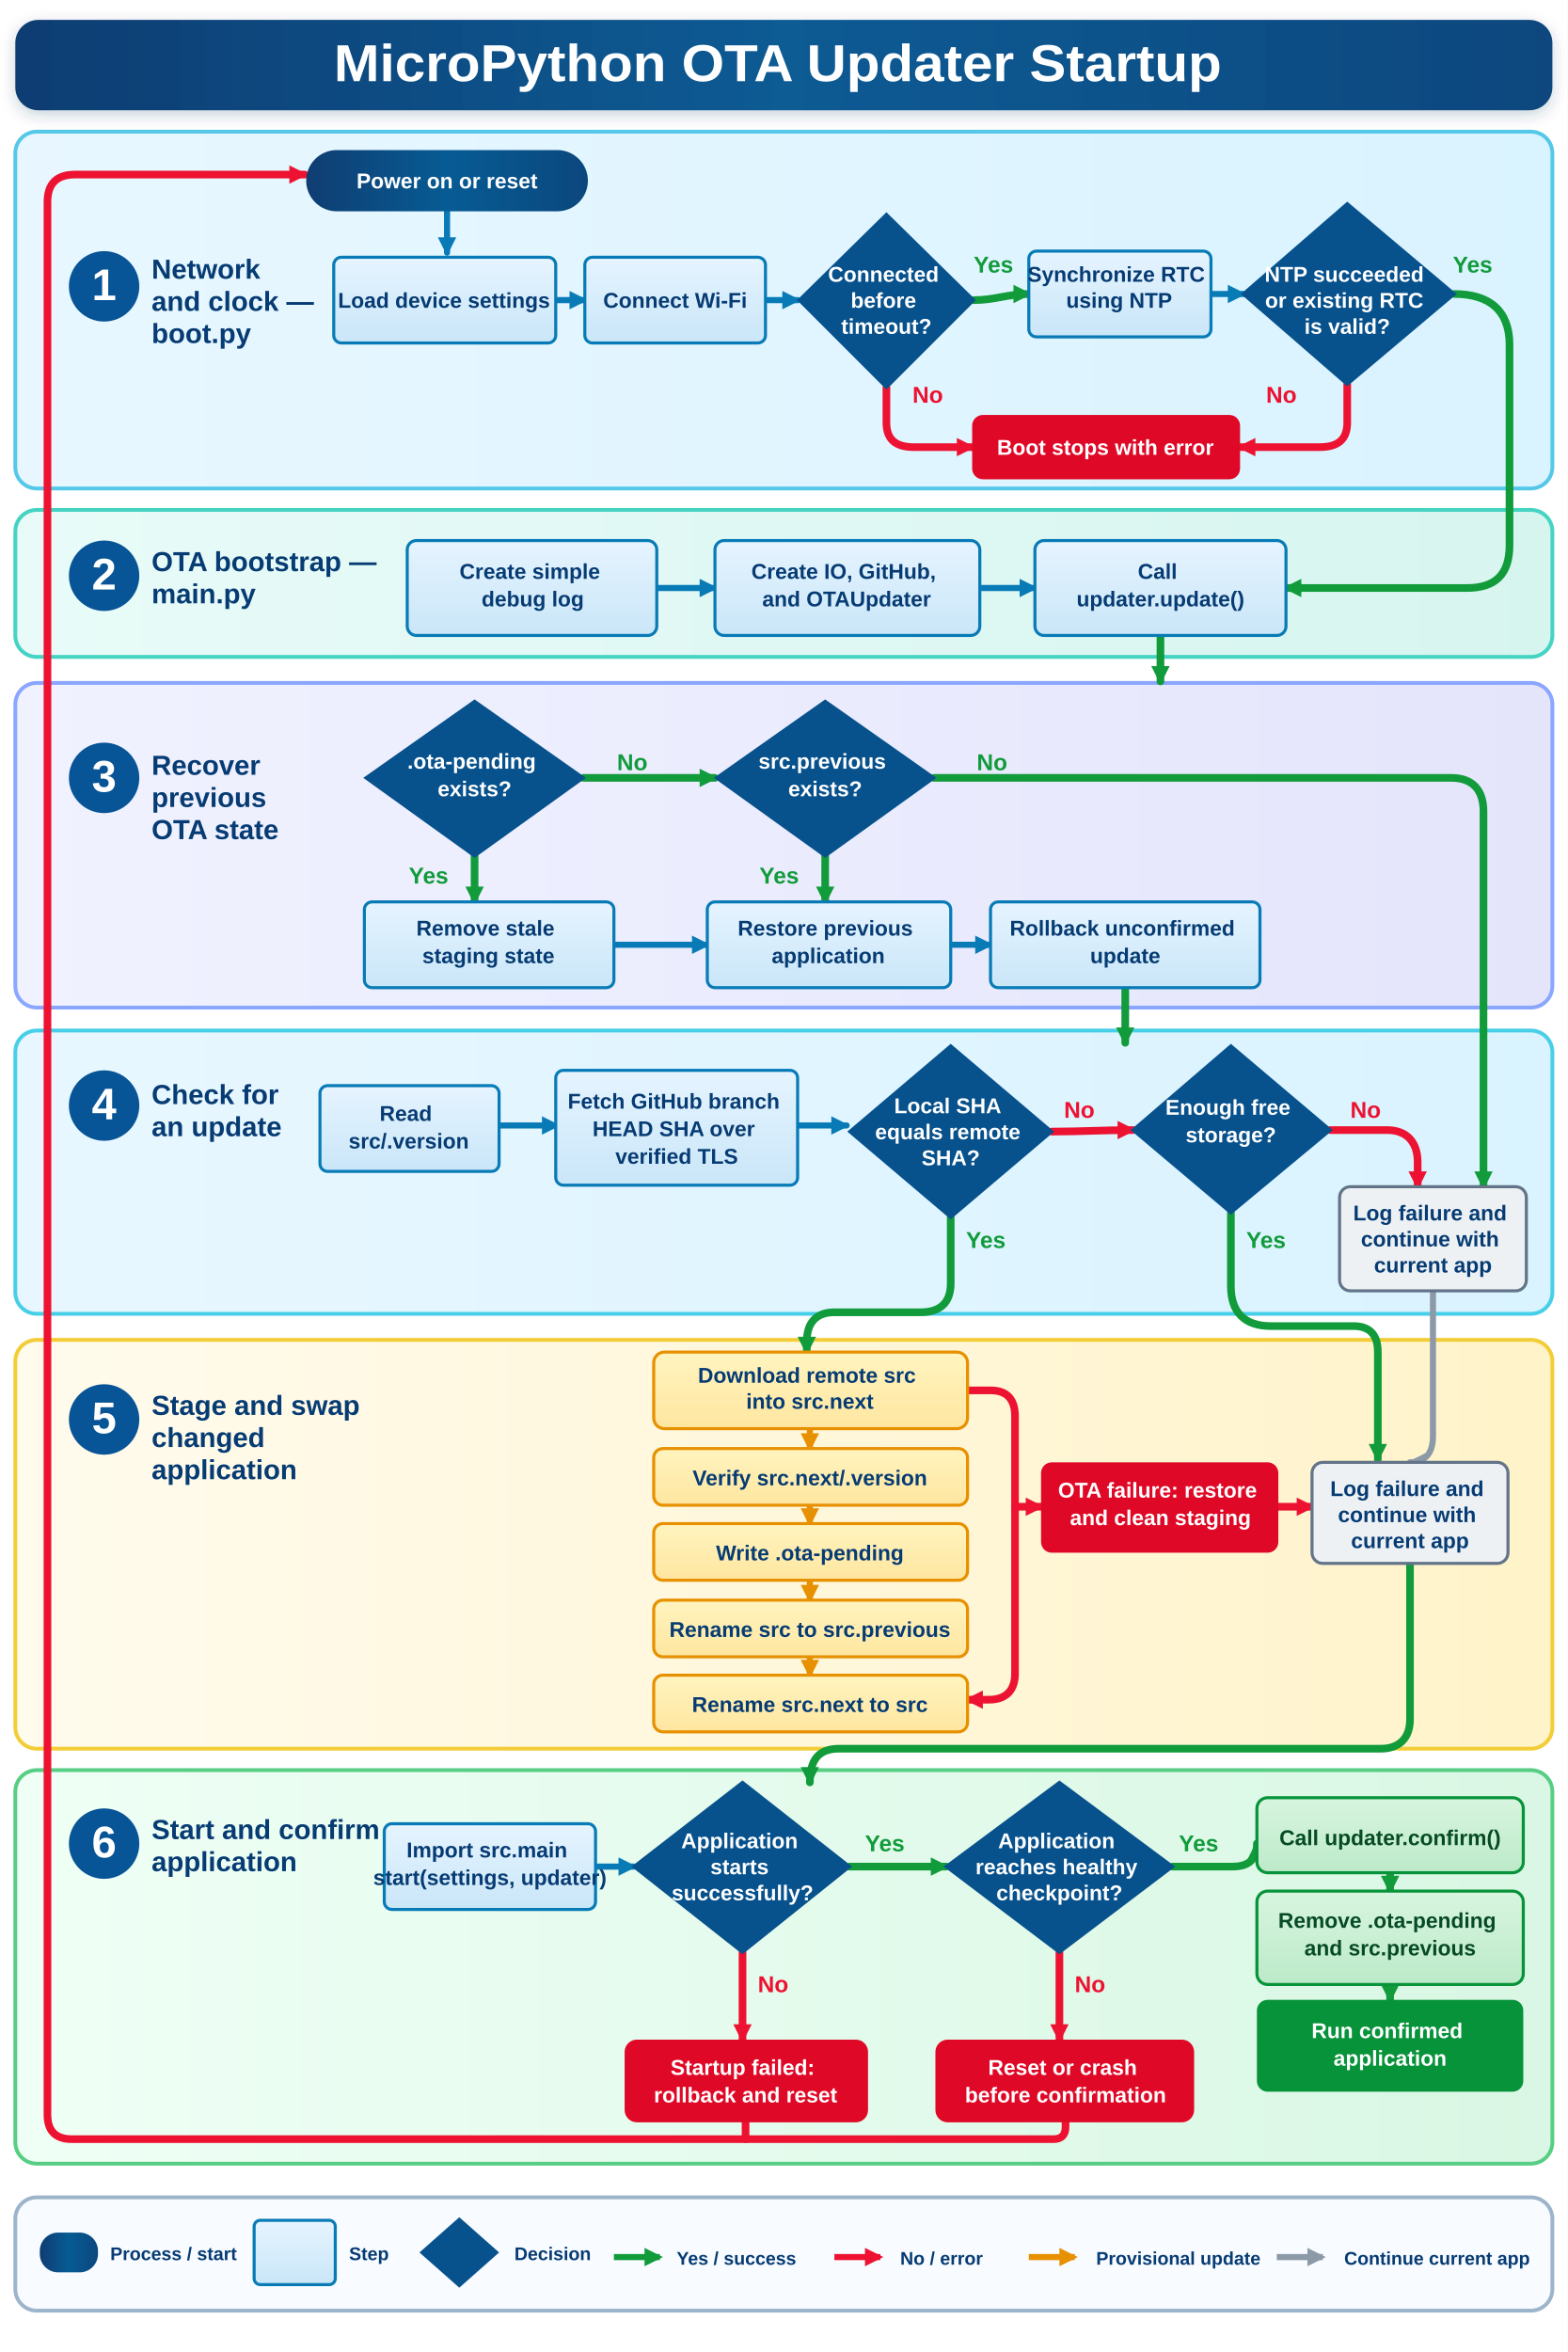
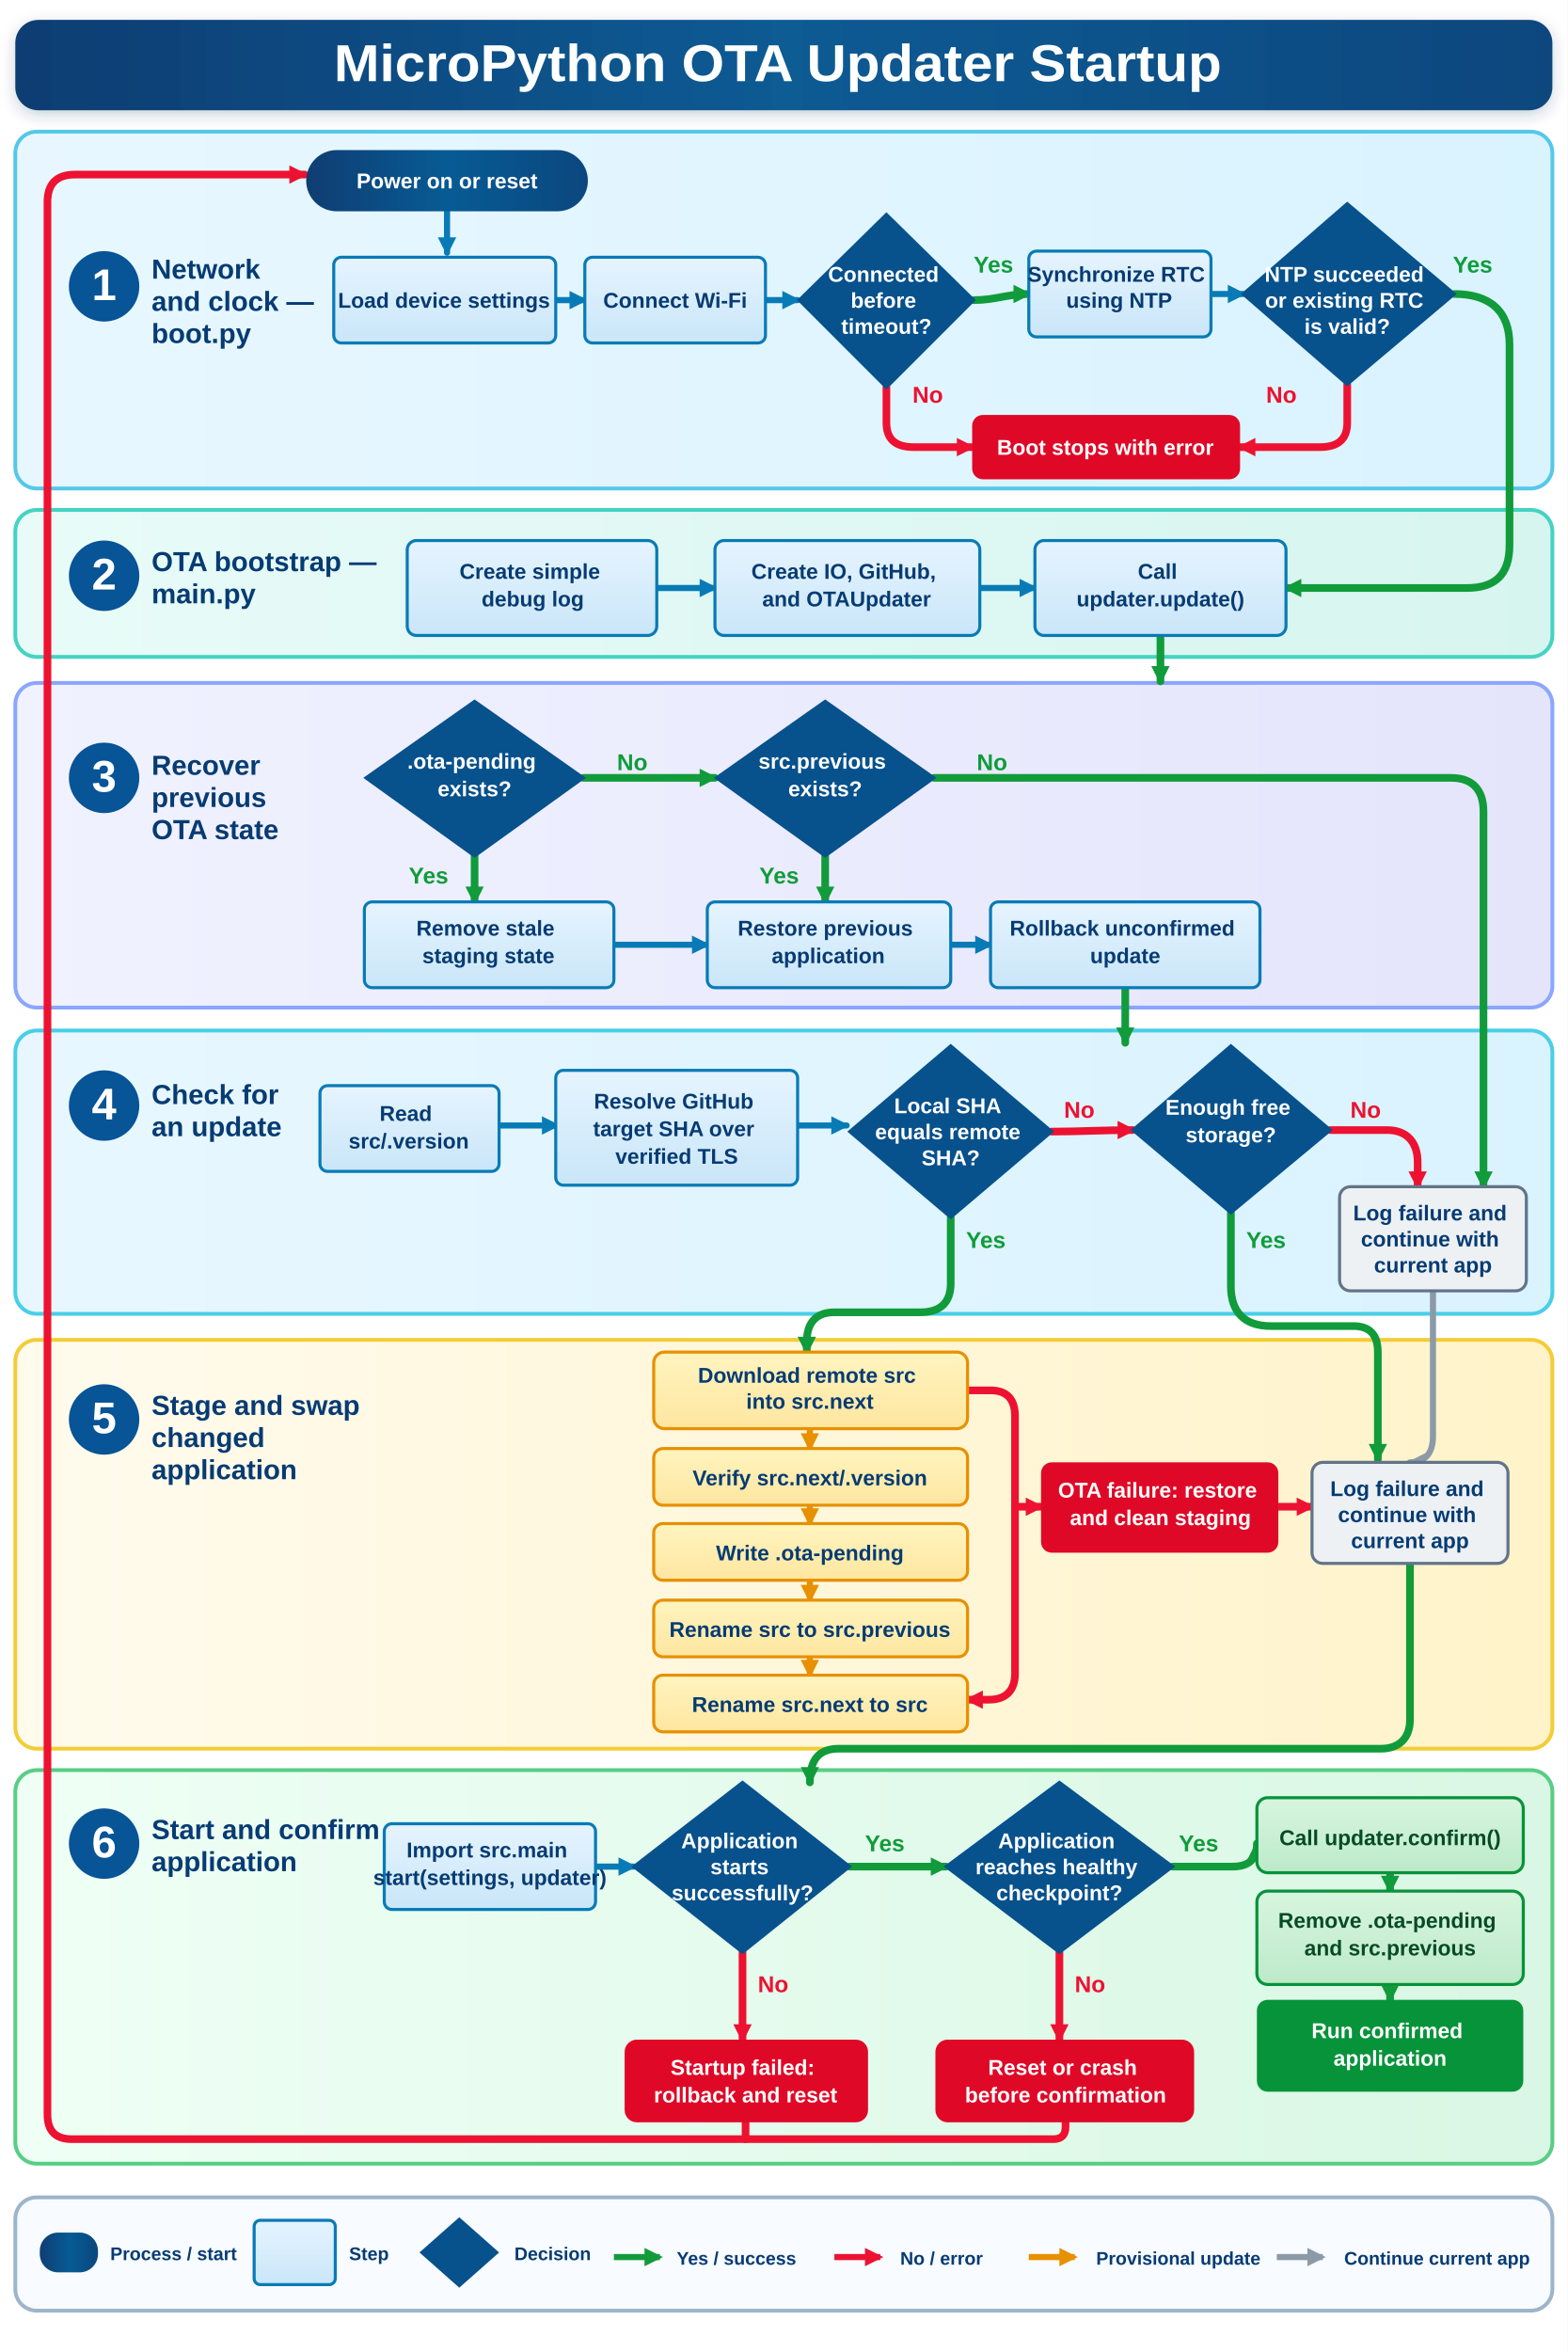
<svg xmlns="http://www.w3.org/2000/svg" width="1024" height="1536" viewBox="0 0 1024 1536" role="img" aria-labelledby="svg-title svg-desc">
  <defs>
    <linearGradient id="header" x1="0" y1="0" x2="1" y2="0">
      <stop offset="0" stop-color="#0f3d72" />
      <stop offset="0.5" stop-color="#075b94" />
      <stop offset="1" stop-color="#0b477e" />
    </linearGradient>
    <linearGradient id="panel-blue" x1="0" y1="0" x2="1" y2="0">
      <stop offset="0" stop-color="#e8f7ff" />
      <stop offset="1" stop-color="#d9f3ff" />
    </linearGradient>
    <linearGradient id="panel-aqua" x1="0" y1="0" x2="1" y2="0">
      <stop offset="0" stop-color="#e8fbf8" />
      <stop offset="1" stop-color="#d7f5ef" />
    </linearGradient>
    <linearGradient id="panel-lavender" x1="0" y1="0" x2="1" y2="0">
      <stop offset="0" stop-color="#f1f2ff" />
      <stop offset="1" stop-color="#e4e5fb" />
    </linearGradient>
    <linearGradient id="panel-yellow" x1="0" y1="0" x2="1" y2="0">
      <stop offset="0" stop-color="#fffbed" />
      <stop offset="1" stop-color="#fff3c9" />
    </linearGradient>
    <linearGradient id="panel-green" x1="0" y1="0" x2="1" y2="0">
      <stop offset="0" stop-color="#effff5" />
      <stop offset="1" stop-color="#d9f7e4" />
    </linearGradient>
    <linearGradient id="step" x1="0" y1="0" x2="0" y2="1">
      <stop offset="0" stop-color="#e6f4ff" />
      <stop offset="1" stop-color="#c9e6f8" />
    </linearGradient>
    <linearGradient id="orange-step" x1="0" y1="0" x2="0" y2="1">
      <stop offset="0" stop-color="#fff4bf" />
      <stop offset="1" stop-color="#ffe6a0" />
    </linearGradient>
    <linearGradient id="green-step" x1="0" y1="0" x2="0" y2="1">
      <stop offset="0" stop-color="#d8f5df" />
      <stop offset="1" stop-color="#bceac9" />
    </linearGradient>
    <filter id="shadow" x="-20%" y="-20%" width="140%" height="150%">
      <feDropShadow dx="0" dy="3" stdDeviation="5" flood-color="#0b3157" flood-opacity="0.22" />
    </filter>
    <marker id="arrow-blue" markerWidth="12" markerHeight="12" refX="10" refY="6" orient="auto" markerUnits="userSpaceOnUse">
      <path d="M0,0 L12,6 L0,12 Z" fill="#087bb6" />
    </marker>
    <marker id="arrow-green" markerWidth="12" markerHeight="12" refX="10" refY="6" orient="auto" markerUnits="userSpaceOnUse">
      <path d="M0,0 L12,6 L0,12 Z" fill="#119b3b" />
    </marker>
    <marker id="arrow-red" markerWidth="12" markerHeight="12" refX="10" refY="6" orient="auto" markerUnits="userSpaceOnUse">
      <path d="M0,0 L12,6 L0,12 Z" fill="#ed1231" />
    </marker>
    <marker id="arrow-orange" markerWidth="12" markerHeight="12" refX="10" refY="6" orient="auto" markerUnits="userSpaceOnUse">
      <path d="M0,0 L12,6 L0,12 Z" fill="#e79000" />
    </marker>
    <marker id="arrow-gray" markerWidth="12" markerHeight="12" refX="10" refY="6" orient="auto" markerUnits="userSpaceOnUse">
      <path d="M0,0 L12,6 L0,12 Z" fill="#8c9aa8" />
    </marker>
    <style>
      text { font-family: Arial, Helvetica, sans-serif; }
      .panel { stroke-width: 2.5; }
      .section-number { fill: #075496; }
      .section-title { fill: #063b73; font-size: 18px; font-weight: 700; }
      .node { fill: url(#step); stroke: #087bb6; stroke-width: 2; }
      .node-text { fill: #063b73; font-size: 14px; font-weight: 700; text-anchor: middle; }
      .decision { fill: #07518c; stroke: #07518c; stroke-width: 2; }
      .decision-text { fill: #fff; font-size: 14px; font-weight: 700; text-anchor: middle; }
      .yes { fill: #119b3b; font-size: 15px; font-weight: 700; }
      .no { fill: #ed1231; font-size: 15px; font-weight: 700; }
      .line-blue { fill: none; stroke: #087bb6; stroke-width: 4; marker-end: url(#arrow-blue); stroke-linecap: round; stroke-linejoin: round; }
      .line-green { fill: none; stroke: #119b3b; stroke-width: 5; marker-end: url(#arrow-green); stroke-linecap: round; stroke-linejoin: round; }
      .line-red { fill: none; stroke: #ed1231; stroke-width: 5; marker-end: url(#arrow-red); stroke-linecap: round; stroke-linejoin: round; }
      .line-red-return { fill: none; stroke: #ed1231; stroke-width: 5; stroke-linecap: round; stroke-linejoin: round; }
      .line-orange { fill: none; stroke: #e79000; stroke-width: 4; marker-end: url(#arrow-orange); stroke-linecap: round; stroke-linejoin: round; }
      .line-gray { fill: none; stroke: #8c9aa8; stroke-width: 4; marker-end: url(#arrow-gray); stroke-linecap: round; stroke-linejoin: round; }
    </style>
  </defs>
  <rect width="1024" height="1536" fill="#ffffff" />
  <rect x="10" y="13" width="1004" height="59" rx="15" fill="url(#header)" filter="url(#shadow)" />
  <text x="0" y="53" transform="translate(508 0) scale(1.055 1)" text-anchor="middle" fill="#fff" font-size="34" font-weight="700">MicroPython OTA Updater Startup</text>
  <rect class="panel" x="10" y="86" width="1004" height="233" rx="14" fill="url(#panel-blue)" stroke="#55c8e9" />
  <rect class="panel" x="10" y="333" width="1004" height="96" rx="14" fill="url(#panel-aqua)" stroke="#45d3c2" />
  <rect class="panel" x="10" y="446" width="1004" height="212" rx="14" fill="url(#panel-lavender)" stroke="#8ba6ff" />
  <rect class="panel" x="10" y="673" width="1004" height="185" rx="14" fill="url(#panel-blue)" stroke="#48cfe8" />
  <rect class="panel" x="10" y="875" width="1004" height="267" rx="14" fill="url(#panel-yellow)" stroke="#f3cd38" />
  <rect class="panel" x="10" y="1156" width="1004" height="257" rx="14" fill="url(#panel-green)" stroke="#58ce85" />
  <rect x="10" y="1435" width="1004" height="74" rx="14" fill="#f8fbff" stroke="#9db5ca" stroke-width="2.5" />
  <path class="line-red" d="M696 1386 V1389 Q696 1397 688 1397 H47 Q31 1397 31 1381 V132 Q31 114 49 114 H199" />
  <path class="line-red-return" d="M487 1386 V1397" />
  <path class="line-green" d="M950 192 C973 192 986 203 986 225 V356 C986 375 977 384 958 384 H840" />
  <path class="line-green" d="M610 508 H948 C962 508 969 516 969 530 V775" />
  <path class="line-green" d="M804 792 V840 C804 857 813 866 830 866 H884 C895 866 900 872 900 883 V953" />
  <path class="line-green" d="M921 1021 V1123 C921 1135 914 1142 902 1142 H548 C535 1142 529 1149 529 1164" />
  <path class="line-blue" d="M292 138 V165" />
  <path class="line-blue" d="M363 196 H382" />
  <path class="line-blue" d="M500 196 H521" />
  <path class="line-green" d="M636 196 C650 196 658 192 672 192" />
  <path class="line-blue" d="M791 192 H812" />
  <path class="line-red" d="M579 253 V276 C579 287 585 292 597 292 H635" />
  <path class="line-red" d="M880 251 V276 C880 287 874 292 862 292 H810" />
  <path class="line-blue" d="M429 384 H467" />
  <path class="line-blue" d="M640 384 H676" />
  <path class="line-green" d="M758 415 C758 428 758 439 758 445" />
  <path class="line-green" d="M381 508 H467" />
  <path class="line-green" d="M310 559 V589" />
  <path class="line-green" d="M539 559 V589" />
  <path class="line-blue" d="M401 617 H462" />
  <path class="line-blue" d="M621 617 H647" />
  <path class="line-green" d="M735 645 C735 660 735 672 735 681" />
  <path class="line-blue" d="M326 735 H364" />
  <path class="line-blue" d="M521 735 H553" />
  <path class="line-red" d="M687 739 C705 739 721 738 740 738" />
  <path class="line-red" d="M869 738 H906 C919 738 926 746 926 759 V775" />
  <path class="line-green" d="M621 795 V838 C621 851 614 857 601 857 H545 C533 857 527 864 527 876 V883" />
  <path class="line-orange" d="M529 933 V946" />
  <path class="line-orange" d="M529 983 V995" />
  <path class="line-orange" d="M529 1032 V1045" />
  <path class="line-orange" d="M529 1082 V1094" />
  <path class="line-red" d="M632 908 H647 C658 908 663 914 663 925 V1093 C663 1104 657 1110 646 1110 H632" />
  <path class="line-red" d="M663 984 H680" />
  <path class="line-red" d="M835 984 H857" />
  <path class="line-gray" d="M936 843 V938 C936 949 931 955 921 955" />
  <path class="line-blue" d="M389 1219 H414" />
  <path class="line-green" d="M555 1219 H618" />
  <path class="line-green" d="M766 1219 H805 C816 1219 821 1214 821 1204" />
  <path class="line-red" d="M485 1275 V1332" />
  <path class="line-red" d="M692 1275 V1332" />
  <path class="line-green" d="M908 1223 V1235" />
  <path class="line-green" d="M908 1296 V1306" />
  <g>
    <circle class="section-number" cx="68" cy="187" r="23" />
    <text x="68" y="196" text-anchor="middle" fill="#fff" font-size="29" font-weight="700">1</text>
    <text class="section-title" x="99" y="182">
      <tspan x="99">Network</tspan>
      <tspan x="99" dy="21">and clock —</tspan>
      <tspan x="99" dy="21">boot.py</tspan>
    </text>
  </g>
  <g>
    <circle class="section-number" cx="68" cy="376" r="23" />
    <text x="68" y="385" text-anchor="middle" fill="#fff" font-size="29" font-weight="700">2</text>
    <text class="section-title" x="99" y="373">
      <tspan x="99">OTA bootstrap —</tspan>
      <tspan x="99" dy="21">main.py</tspan>
    </text>
  </g>
  <g>
    <circle class="section-number" cx="68" cy="508" r="23" />
    <text x="68" y="517" text-anchor="middle" fill="#fff" font-size="29" font-weight="700">3</text>
    <text class="section-title" x="99" y="506">
      <tspan x="99">Recover</tspan>
      <tspan x="99" dy="21">previous</tspan>
      <tspan x="99" dy="21">OTA state</tspan>
    </text>
  </g>
  <g>
    <circle class="section-number" cx="68" cy="722" r="23" />
    <text x="68" y="731" text-anchor="middle" fill="#fff" font-size="29" font-weight="700">4</text>
    <text class="section-title" x="99" y="721">
      <tspan x="99">Check for</tspan>
      <tspan x="99" dy="21">an update</tspan>
    </text>
  </g>
  <g>
    <circle class="section-number" cx="68" cy="927" r="23" />
    <text x="68" y="936" text-anchor="middle" fill="#fff" font-size="29" font-weight="700">5</text>
    <text class="section-title" x="99" y="924">
      <tspan x="99">Stage and swap</tspan>
      <tspan x="99" dy="21">changed</tspan>
      <tspan x="99" dy="21">application</tspan>
    </text>
  </g>
  <g>
    <circle class="section-number" cx="68" cy="1204" r="23" />
    <text x="68" y="1213" text-anchor="middle" fill="#fff" font-size="29" font-weight="700">6</text>
    <text class="section-title" x="99" y="1201">
      <tspan x="99">Start and confirm</tspan>
      <tspan x="99" dy="21">application</tspan>
    </text>
  </g>
  <rect x="200" y="98" width="184" height="40" rx="20" fill="url(#header)" />
  <text class="decision-text" x="292" y="123">Power on or reset</text>
  <rect class="node" x="218" y="168" width="145" height="56" rx="5" />
  <text class="node-text" x="290" y="201">Load device settings</text>
  <rect class="node" x="382" y="168" width="118" height="56" rx="5" />
  <text class="node-text" x="441" y="201">Connect Wi-Fi</text>
  <polygon class="decision" points="579,140 636,196 579,253 522,196" />
  <text class="decision-text" x="579" y="184">
    <tspan x="579">Connected</tspan>
    <tspan x="579" dy="17">before</tspan>
    <tspan x="579" dy="17">timeout?</tspan>
  </text>
  <text class="yes" x="636" y="178">Yes</text>
  <text class="no" x="596" y="263">No</text>
  <rect class="node" x="672" y="164" width="119" height="56" rx="5" />
  <text class="node-text" x="731" y="184">
    <tspan x="731">Synchronize RTC</tspan>
    <tspan x="731" dy="17">using NTP</tspan>
  </text>
  <polygon class="decision" points="880,133 950,192 880,251 812,192" />
  <text class="decision-text" x="880" y="184">
    <tspan x="880">NTP succeeded</tspan>
    <tspan x="880" dy="17">or existing RTC</tspan>
    <tspan x="880" dy="17">is valid?</tspan>
  </text>
  <text class="yes" x="949" y="178">Yes</text>
  <text class="no" x="827" y="263">No</text>
  <rect x="635" y="271" width="175" height="42" rx="7" fill="#df0927" />
  <text x="722" y="297" text-anchor="middle" fill="#fff" font-size="14" font-weight="700">Boot stops with error</text>
  <rect class="node" x="266" y="353" width="163" height="62" rx="6" />
  <text class="node-text" x="348" y="378">
    <tspan x="348">Create simple</tspan>
    <tspan x="348" dy="18">debug log</tspan>
  </text>
  <rect class="node" x="467" y="353" width="173" height="62" rx="6" />
  <text class="node-text" x="553" y="378">
    <tspan x="553">Create IO, GitHub,</tspan>
    <tspan x="553" dy="18">and OTAUpdater</tspan>
  </text>
  <rect class="node" x="676" y="353" width="164" height="62" rx="6" />
  <text class="node-text" x="758" y="378">
    <tspan x="758">Call</tspan>
    <tspan x="758" dy="18">updater.update()</tspan>
  </text>
  <polygon class="decision" points="310,458 381,508 310,559 239,508" />
  <text class="decision-text" x="310" y="502">
    <tspan x="310">.ota-pending</tspan>
    <tspan x="310" dy="18">exists?</tspan>
  </text>
  <text class="yes" x="403" y="503">No</text>
  <text class="yes" x="267" y="577">Yes</text>
  <polygon class="decision" points="539,458 610,508 539,559 468,508" />
  <text class="decision-text" x="539" y="502">
    <tspan x="539">src.previous</tspan>
    <tspan x="539" dy="18">exists?</tspan>
  </text>
  <text class="yes" x="638" y="503">No</text>
  <text class="yes" x="496" y="577">Yes</text>
  <rect class="node" x="238" y="589" width="163" height="56" rx="5" />
  <text class="node-text" x="319" y="611">
    <tspan x="319">Remove stale</tspan>
    <tspan x="319" dy="18">staging state</tspan>
  </text>
  <rect class="node" x="462" y="589" width="159" height="56" rx="5" />
  <text class="node-text" x="541" y="611">
    <tspan x="541">Restore previous</tspan>
    <tspan x="541" dy="18">application</tspan>
  </text>
  <rect class="node" x="647" y="589" width="176" height="56" rx="5" />
  <text class="node-text" x="735" y="611">
    <tspan x="735">Rollback unconfirmed</tspan>
    <tspan x="735" dy="18">update</tspan>
  </text>
  <rect class="node" x="209" y="709" width="117" height="56" rx="5" />
  <text class="node-text" x="267" y="732">
    <tspan x="267">Read</tspan>
    <tspan x="267" dy="18">src/.version</tspan>
  </text>
  <rect class="node" x="363" y="699" width="158" height="75" rx="5" />
  <text class="node-text" x="442" y="724">
-     <tspan x="442">Fetch GitHub branch</tspan>
-     <tspan x="442" dy="18">HEAD SHA over</tspan>
+     <tspan x="442">Resolve GitHub</tspan>
+     <tspan x="442" dy="18">target SHA over</tspan>
    <tspan x="442" dy="18">verified TLS</tspan>
  </text>
  <polygon class="decision" points="621,683 687,739 621,795 555,739" />
  <text class="decision-text" x="621" y="727">
    <tspan x="621">Local SHA</tspan>
    <tspan x="621" dy="17">equals remote</tspan>
    <tspan x="621" dy="17">SHA?</tspan>
  </text>
  <text class="no" x="695" y="730">No</text>
  <text class="yes" x="631" y="815">Yes</text>
  <polygon class="decision" points="804,683 869,738 804,792 740,738" />
  <text class="decision-text" x="804" y="728">
    <tspan x="804">Enough free</tspan>
    <tspan x="804" dy="18">storage?</tspan>
  </text>
  <text class="no" x="882" y="730">No</text>
  <text class="yes" x="814" y="815">Yes</text>
  <rect x="875" y="775" width="122" height="68" rx="7" fill="#edf1f4" stroke="#637488" stroke-width="2" />
  <text class="node-text" x="936" y="797">
    <tspan x="936">Log failure and</tspan>
    <tspan x="936" dy="17">continue with</tspan>
    <tspan x="936" dy="17">current app</tspan>
  </text>
  <rect x="427" y="883" width="205" height="50" rx="7" fill="url(#orange-step)" stroke="#e79000" stroke-width="2" />
  <text class="node-text" x="529" y="903">
    <tspan x="529">Download remote src</tspan>
    <tspan x="529" dy="17">into src.next</tspan>
  </text>
  <rect x="427" y="946" width="205" height="37" rx="6" fill="url(#orange-step)" stroke="#e79000" stroke-width="2" />
  <text class="node-text" x="529" y="970">Verify src.next/.version</text>
  <rect x="427" y="995" width="205" height="37" rx="6" fill="url(#orange-step)" stroke="#e79000" stroke-width="2" />
  <text class="node-text" x="529" y="1019">Write .ota-pending</text>
  <rect x="427" y="1045" width="205" height="37" rx="6" fill="url(#orange-step)" stroke="#e79000" stroke-width="2" />
  <text class="node-text" x="529" y="1069">Rename src to src.previous</text>
  <rect x="427" y="1094" width="205" height="37" rx="6" fill="url(#orange-step)" stroke="#e79000" stroke-width="2" />
  <text class="node-text" x="529" y="1118">Rename src.next to src</text>
  <rect x="680" y="955" width="155" height="59" rx="7" fill="#df0927" />
  <text x="758" y="978" text-anchor="middle" fill="#fff" font-size="14" font-weight="700">
    <tspan x="758">OTA failure: restore</tspan>
    <tspan x="758" dy="18">and clean staging</tspan>
  </text>
  <rect x="857" y="955" width="128" height="66" rx="7" fill="#edf1f4" stroke="#637488" stroke-width="2" />
  <text class="node-text" x="921" y="977">
    <tspan x="921">Log failure and</tspan>
    <tspan x="921" dy="17">continue with</tspan>
    <tspan x="921" dy="17">current app</tspan>
  </text>
  <rect class="node" x="251" y="1191" width="138" height="56" rx="5" />
  <text class="node-text" x="320" y="1213">
    <tspan x="320">Import src.main</tspan>
    <tspan x="320" dy="18">start(settings, updater)</tspan>
  </text>
  <polygon class="decision" points="485,1164 555,1219 485,1275 414,1219" />
  <text class="decision-text" x="485" y="1207">
    <tspan x="485">Application</tspan>
    <tspan x="485" dy="17">starts</tspan>
    <tspan x="485" dy="17">successfully?</tspan>
  </text>
  <text class="yes" x="565" y="1209">Yes</text>
  <text class="no" x="495" y="1301">No</text>
  <polygon class="decision" points="692,1164 766,1219 692,1275 618,1219" />
  <text class="decision-text" x="692" y="1207">
    <tspan x="692">Application</tspan>
    <tspan x="692" dy="17">reaches healthy</tspan>
    <tspan x="692" dy="17">checkpoint?</tspan>
  </text>
  <text class="yes" x="770" y="1209">Yes</text>
  <text class="no" x="702" y="1301">No</text>
  <rect x="821" y="1174" width="174" height="49" rx="7" fill="url(#green-step)" stroke="#07933a" stroke-width="2" />
  <text x="908" y="1205" text-anchor="middle" fill="#064b24" font-size="14" font-weight="700">Call updater.confirm()</text>
  <rect x="821" y="1235" width="174" height="61" rx="7" fill="url(#green-step)" stroke="#07933a" stroke-width="2" />
  <text x="908" y="1259" text-anchor="middle" fill="#064b24" font-size="14" font-weight="700">
    <tspan x="908">Remove .ota-pending</tspan>
    <tspan x="908" dy="18">and src.previous</tspan>
  </text>
  <rect x="821" y="1306" width="174" height="60" rx="7" fill="#07933a" />
  <text x="908" y="1331" text-anchor="middle" fill="#fff" font-size="14" font-weight="700">
    <tspan x="908">Run confirmed</tspan>
    <tspan x="908" dy="18">application</tspan>
  </text>
  <rect x="408" y="1332" width="159" height="54" rx="8" fill="#df0927" />
  <text x="487" y="1355" text-anchor="middle" fill="#fff" font-size="14" font-weight="700">
    <tspan x="487">Startup failed:</tspan>
    <tspan x="487" dy="18">rollback and reset</tspan>
  </text>
  <rect x="611" y="1332" width="169" height="54" rx="8" fill="#df0927" />
  <text x="696" y="1355" text-anchor="middle" fill="#fff" font-size="14" font-weight="700">
    <tspan x="696">Reset or crash</tspan>
    <tspan x="696" dy="18">before confirmation</tspan>
  </text>
  <rect x="26" y="1458" width="38" height="26" rx="12" fill="url(#header)" />
  <text x="72" y="1476" fill="#063b73" font-size="12" font-weight="700">Process / start</text>
  <rect x="166" y="1450" width="53" height="42" rx="4" fill="url(#step)" stroke="#087bb6" stroke-width="2" />
  <text x="228" y="1476" fill="#063b73" font-size="12" font-weight="700">Step</text>
  <polygon points="300,1448 326,1471 300,1494 274,1471" fill="#07518c" />
  <text x="336" y="1476" fill="#063b73" font-size="12" font-weight="700">Decision</text>
  <path d="M401 1474 H431" stroke="#119b3b" stroke-width="4" marker-end="url(#arrow-green)" />
  <text x="442" y="1479" fill="#063b73" font-size="12" font-weight="700">Yes / success</text>
  <path d="M545 1474 H575" stroke="#ed1231" stroke-width="4" marker-end="url(#arrow-red)" />
  <text x="588" y="1479" fill="#063b73" font-size="12" font-weight="700">No / error</text>
  <path d="M672 1474 H702" stroke="#e79000" stroke-width="4" marker-end="url(#arrow-orange)" />
  <text x="716" y="1479" fill="#063b73" font-size="12" font-weight="700">Provisional update</text>
  <path d="M834 1474 H864" stroke="#8c9aa8" stroke-width="4" marker-end="url(#arrow-gray)" />
  <text x="878" y="1479" fill="#063b73" font-size="12" font-weight="700">Continue current app</text>
</svg>
